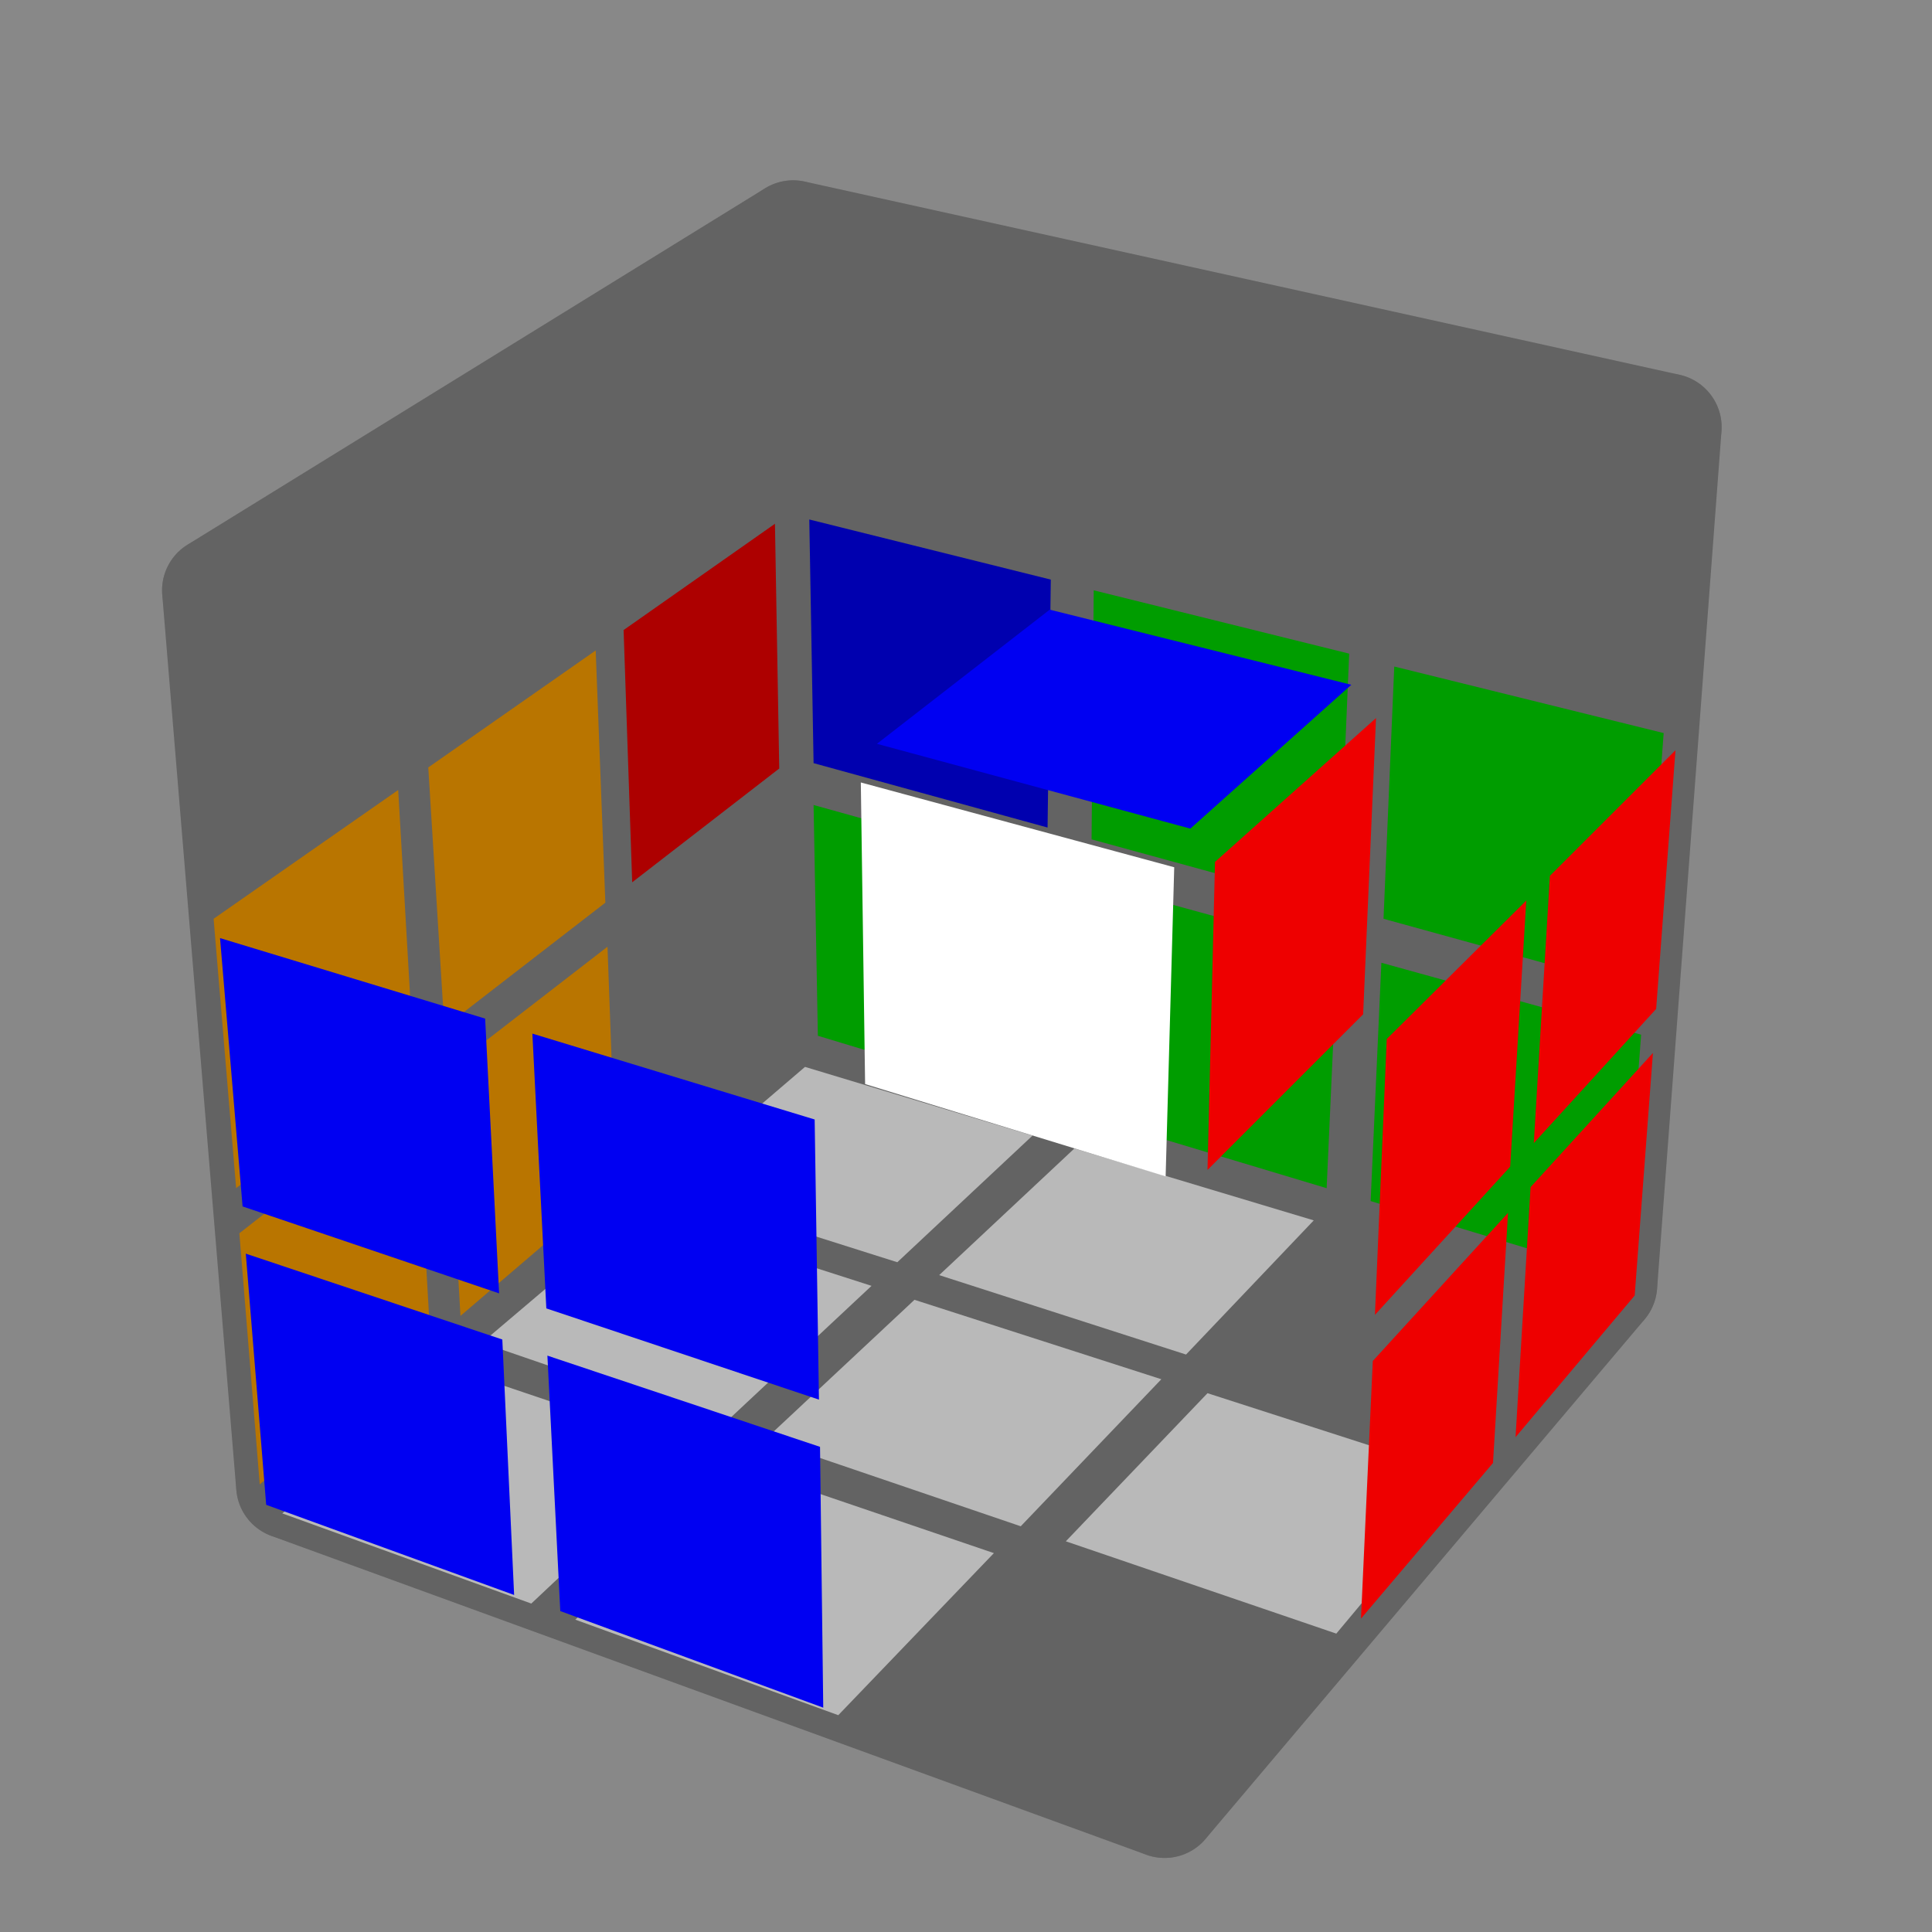
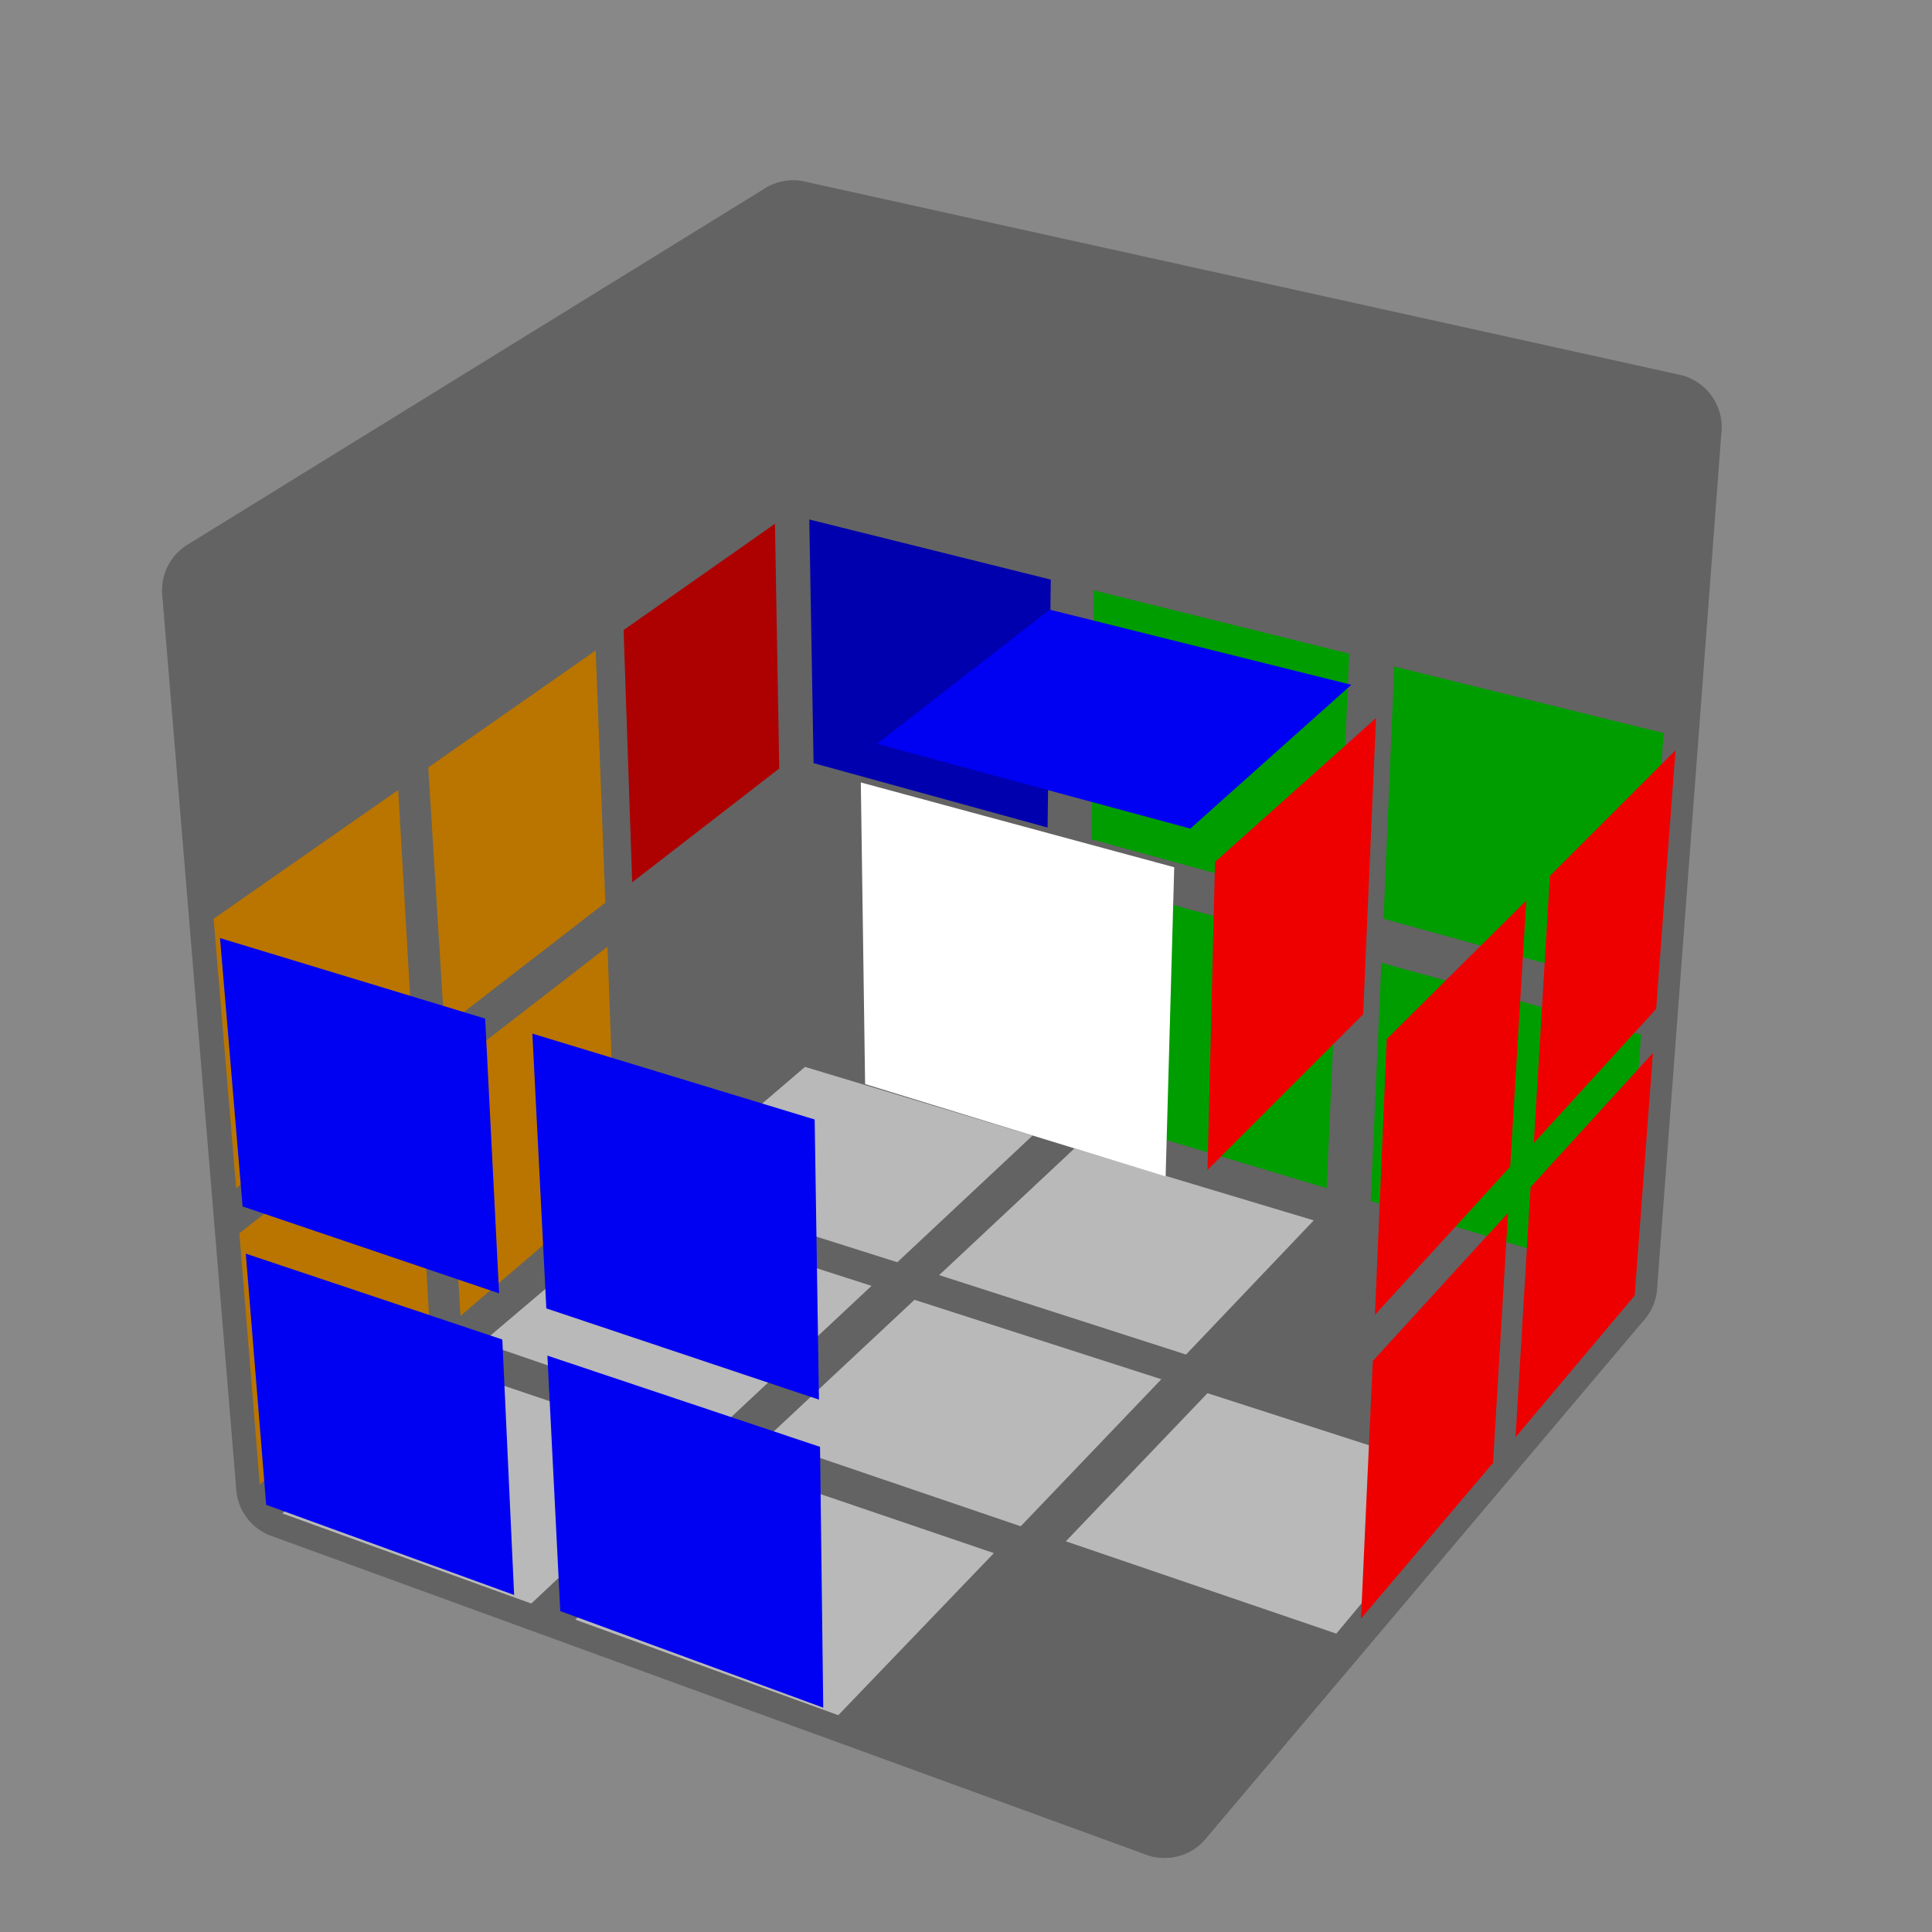
<svg xmlns="http://www.w3.org/2000/svg" version="1.1" width="140" height="140" viewBox="-0.9 -0.9 1.8 1.8">
  <rect fill="#888888" x="-0.9" y="-0.9" width="1.8" height="1.8" />
  <g style="opacity:1;stroke-opacity:0.5;stroke-width:0;stroke-linejoin:round">
    <polygon fill="#000000" stroke="#000000" opacity="0" points="0.672,-0.517 0.412,-0.574 0.402,-0.323 0.652,-0.261" />
    <polygon fill="#000000" stroke="#000000" opacity="0" points="0.368,-0.585 0.123,-0.638 0.12,-0.392 0.358,-0.333" />
    <polygon fill="#000000" stroke="#000000" opacity="0" points="0.082,-0.648 -0.15,-0.699 -0.146,-0.458 0.079,-0.402" />
    <polygon fill="#00D800" stroke="#000000" points="0.65,-0.217 0.399,-0.279 0.389,-0.044 0.632,0.023" />
    <polygon fill="#00D800" stroke="#000000" points="0.357,-0.291 0.119,-0.35 0.117,-0.118 0.347,-0.055" />
    <polygon fill="#0000F2" stroke="#000000" points="0.079,-0.36 -0.146,-0.416 -0.142,-0.189 0.076,-0.129" />
    <polygon fill="#00D800" stroke="#000000" points="0.629,0.064 0.387,-0.003 0.377,0.219 0.612,0.29" />
    <polygon fill="#00D800" stroke="#000000" points="0.346,-0.015 0.116,-0.078 0.113,0.14 0.336,0.207" />
-     <polygon fill="#00D800" stroke="#000000" points="0.077,-0.089 -0.142,-0.15 -0.138,0.065 0.074,0.129" />
+     <polygon fill="#000000" stroke="#000000" opacity="0" points="0.077,-0.089 -0.142,-0.15 -0.138,0.065 0.074,0.129" />
    <polygon fill="#FFFFFF" stroke="#000000" points="-0.637,0.51 -0.405,0.594 -0.253,0.451 -0.478,0.375" />
    <polygon fill="#FFFFFF" stroke="#000000" points="-0.364,0.609 -0.119,0.698 0.026,0.547 -0.212,0.466" />
    <polygon fill="#000000" stroke="#000000" opacity="0" points="-0.075,0.714 0.185,0.809 0.321,0.648 0.07,0.562" />
    <polygon fill="#FFFFFF" stroke="#000000" points="-0.451,0.351 -0.227,0.428 -0.088,0.298 -0.306,0.228" />
    <polygon fill="#FFFFFF" stroke="#000000" points="-0.187,0.441 0.051,0.522 0.182,0.385 -0.048,0.311" />
    <polygon fill="#FFFFFF" stroke="#000000" points="0.093,0.536 0.345,0.622 0.467,0.476 0.225,0.398" />
    <polygon fill="#FFFFFF" stroke="#000000" points="-0.282,0.207 -0.064,0.276 0.062,0.158 -0.15,0.094" />
    <polygon fill="#FFFFFF" stroke="#000000" points="-0.025,0.288 0.205,0.362 0.324,0.237 0.101,0.17" />
    <polygon fill="#000000" stroke="#000000" opacity="0" points="0.246,0.375 0.489,0.452 0.6,0.32 0.365,0.25" />
    <polygon fill="#000000" stroke="#000000" opacity="0" points="-0.183,-0.695 -0.33,-0.605 -0.32,-0.355 -0.179,-0.454" />
    <polygon fill="#000000" stroke="#000000" opacity="0" points="-0.356,-0.587 -0.518,-0.488 -0.503,-0.228 -0.347,-0.337" />
    <polygon fill="#000000" stroke="#000000" opacity="0" points="-0.547,-0.468 -0.726,-0.358 -0.704,-0.089 -0.532,-0.209" />
    <polygon fill="#EE0000" stroke="#000000" points="-0.178,-0.412 -0.319,-0.313 -0.311,-0.078 -0.174,-0.184" />
    <polygon fill="#FFA100" stroke="#000000" points="-0.345,-0.294 -0.501,-0.185 -0.486,0.057 -0.336,-0.059" />
    <polygon fill="#FFA100" stroke="#000000" points="-0.529,-0.164 -0.701,-0.044 -0.68,0.207 -0.515,0.078" />
    <polygon fill="#000000" stroke="#000000" opacity="0" points="-0.173,-0.145 -0.309,-0.039 -0.301,0.182 -0.169,0.069" />
    <polygon fill="#FFA100" stroke="#000000" points="-0.334,-0.018 -0.484,0.098 -0.471,0.326 -0.326,0.202" />
    <polygon fill="#FFA100" stroke="#000000" points="-0.512,0.12 -0.677,0.249 -0.658,0.483 -0.499,0.348" />
  </g>
  <g style="stroke-width:0.1;stroke-linejoin:round;opacity:0.15">
    <polygon fill="#000000" stroke="#000000" points="0.654,-0.502 -0.161,-0.682 -0.147,0.074 0.594,0.297" />
    <polygon fill="#000000" stroke="#000000" points="-0.63,0.484 0.185,0.781 0.594,0.297 -0.147,0.074" />
    <polygon fill="#000000" stroke="#000000" points="-0.161,-0.682 -0.699,-0.35 -0.63,0.484 -0.147,0.074" />
  </g>
  <g style="stroke-width:0.1;stroke-linejoin:round;opacity:0.15">
    <polygon fill="#000000" stroke="#000000" points="0.207,-0.103 0.654,-0.502 0.594,0.297 0.185,0.781" />
    <polygon fill="#000000" stroke="#000000" points="-0.161,-0.682 0.654,-0.502 0.207,-0.103 -0.699,-0.35" />
    <polygon fill="#000000" stroke="#000000" points="-0.699,-0.35 0.207,-0.103 0.185,0.781 -0.63,0.484" />
  </g>
  <g style="opacity:1;stroke-opacity:0.5;stroke-width:0;stroke-linejoin:round">
    <polygon fill="#EE0000" stroke="#000000" points="0.232,-0.097 0.382,-0.231 0.37,0.045 0.225,0.19" />
    <polygon fill="#000000" stroke="#000000" opacity="0" points="0.407,-0.255 0.541,-0.374 0.525,-0.108 0.395,0.022" />
    <polygon fill="#000000" stroke="#000000" opacity="0" points="0.563,-0.395 0.683,-0.502 0.664,-0.246 0.547,-0.129" />
    <polygon fill="#000000" stroke="#000000" opacity="0" points="0.223,0.238 0.368,0.093 0.357,0.35 0.217,0.504" />
    <polygon fill="#EE0000" stroke="#000000" points="0.392,0.068 0.522,-0.061 0.507,0.187 0.381,0.325" />
    <polygon fill="#EE0000" stroke="#000000" points="0.544,-0.084 0.661,-0.201 0.643,0.04 0.529,0.165" />
    <polygon fill="#000000" stroke="#000000" opacity="0" points="0.215,0.548 0.355,0.395 0.345,0.634 0.209,0.795" />
    <polygon fill="#EE0000" stroke="#000000" points="0.379,0.368 0.505,0.23 0.491,0.463 0.368,0.608" />
    <polygon fill="#EE0000" stroke="#000000" points="0.526,0.206 0.64,0.081 0.623,0.307 0.512,0.439" />
    <polygon fill="#000000" stroke="#000000" opacity="0" points="-0.163,-0.712 0.069,-0.661 -0.07,-0.566 -0.309,-0.622" />
    <polygon fill="#000000" stroke="#000000" opacity="0" points="0.112,-0.651 0.357,-0.597 0.227,-0.496 -0.027,-0.556" />
    <polygon fill="#000000" stroke="#000000" opacity="0" points="0.403,-0.587 0.662,-0.53 0.542,-0.423 0.272,-0.486" />
    <polygon fill="#000000" stroke="#000000" opacity="0" points="-0.336,-0.605 -0.096,-0.548 -0.25,-0.443 -0.497,-0.505" />
    <polygon fill="#000000" stroke="#000000" opacity="0" points="-0.052,-0.538 0.202,-0.478 0.057,-0.366 -0.206,-0.432" />
    <polygon fill="#000000" stroke="#000000" opacity="0" points="0.249,-0.466 0.519,-0.403 0.385,-0.284 0.104,-0.354" />
    <polygon fill="#000000" stroke="#000000" opacity="0" points="-0.527,-0.486 -0.279,-0.424 -0.45,-0.306 -0.705,-0.376" />
    <polygon fill="#000000" stroke="#000000" opacity="0" points="-0.233,-0.412 0.03,-0.345 -0.132,-0.22 -0.404,-0.294" />
    <polygon fill="#0000F2" stroke="#000000" points="0.078,-0.332 0.359,-0.262 0.209,-0.128 -0.083,-0.207" />
    <polygon fill="#000000" stroke="#000000" opacity="0" points="-0.72,-0.342 -0.465,-0.272 -0.451,0.003 -0.698,-0.073" />
    <polygon fill="#000000" stroke="#000000" opacity="0" points="-0.419,-0.259 -0.146,-0.185 -0.143,0.096 -0.405,0.016" />
    <polygon fill="#FFFFFF" stroke="#000000" points="-0.098,-0.171 0.194,-0.092 0.186,0.196 -0.094,0.11" />
    <polygon fill="#0000F2" stroke="#000000" points="-0.695,-0.026 -0.448,0.049 -0.435,0.305 -0.674,0.224" />
    <polygon fill="#0000F2" stroke="#000000" points="-0.404,0.063 -0.141,0.143 -0.137,0.404 -0.391,0.319" />
    <polygon fill="#000000" stroke="#000000" opacity="0" points="-0.094,0.158 0.186,0.244 0.18,0.51 -0.09,0.419" />
    <polygon fill="#0000F2" stroke="#000000" points="-0.671,0.268 -0.432,0.348 -0.421,0.586 -0.652,0.502" />
    <polygon fill="#0000F2" stroke="#000000" points="-0.39,0.363 -0.136,0.448 -0.133,0.691 -0.378,0.601" />
    <polygon fill="#000000" stroke="#000000" opacity="0" points="-0.091,0.464 0.179,0.555 0.173,0.802 -0.087,0.707" />
  </g>
</svg>
